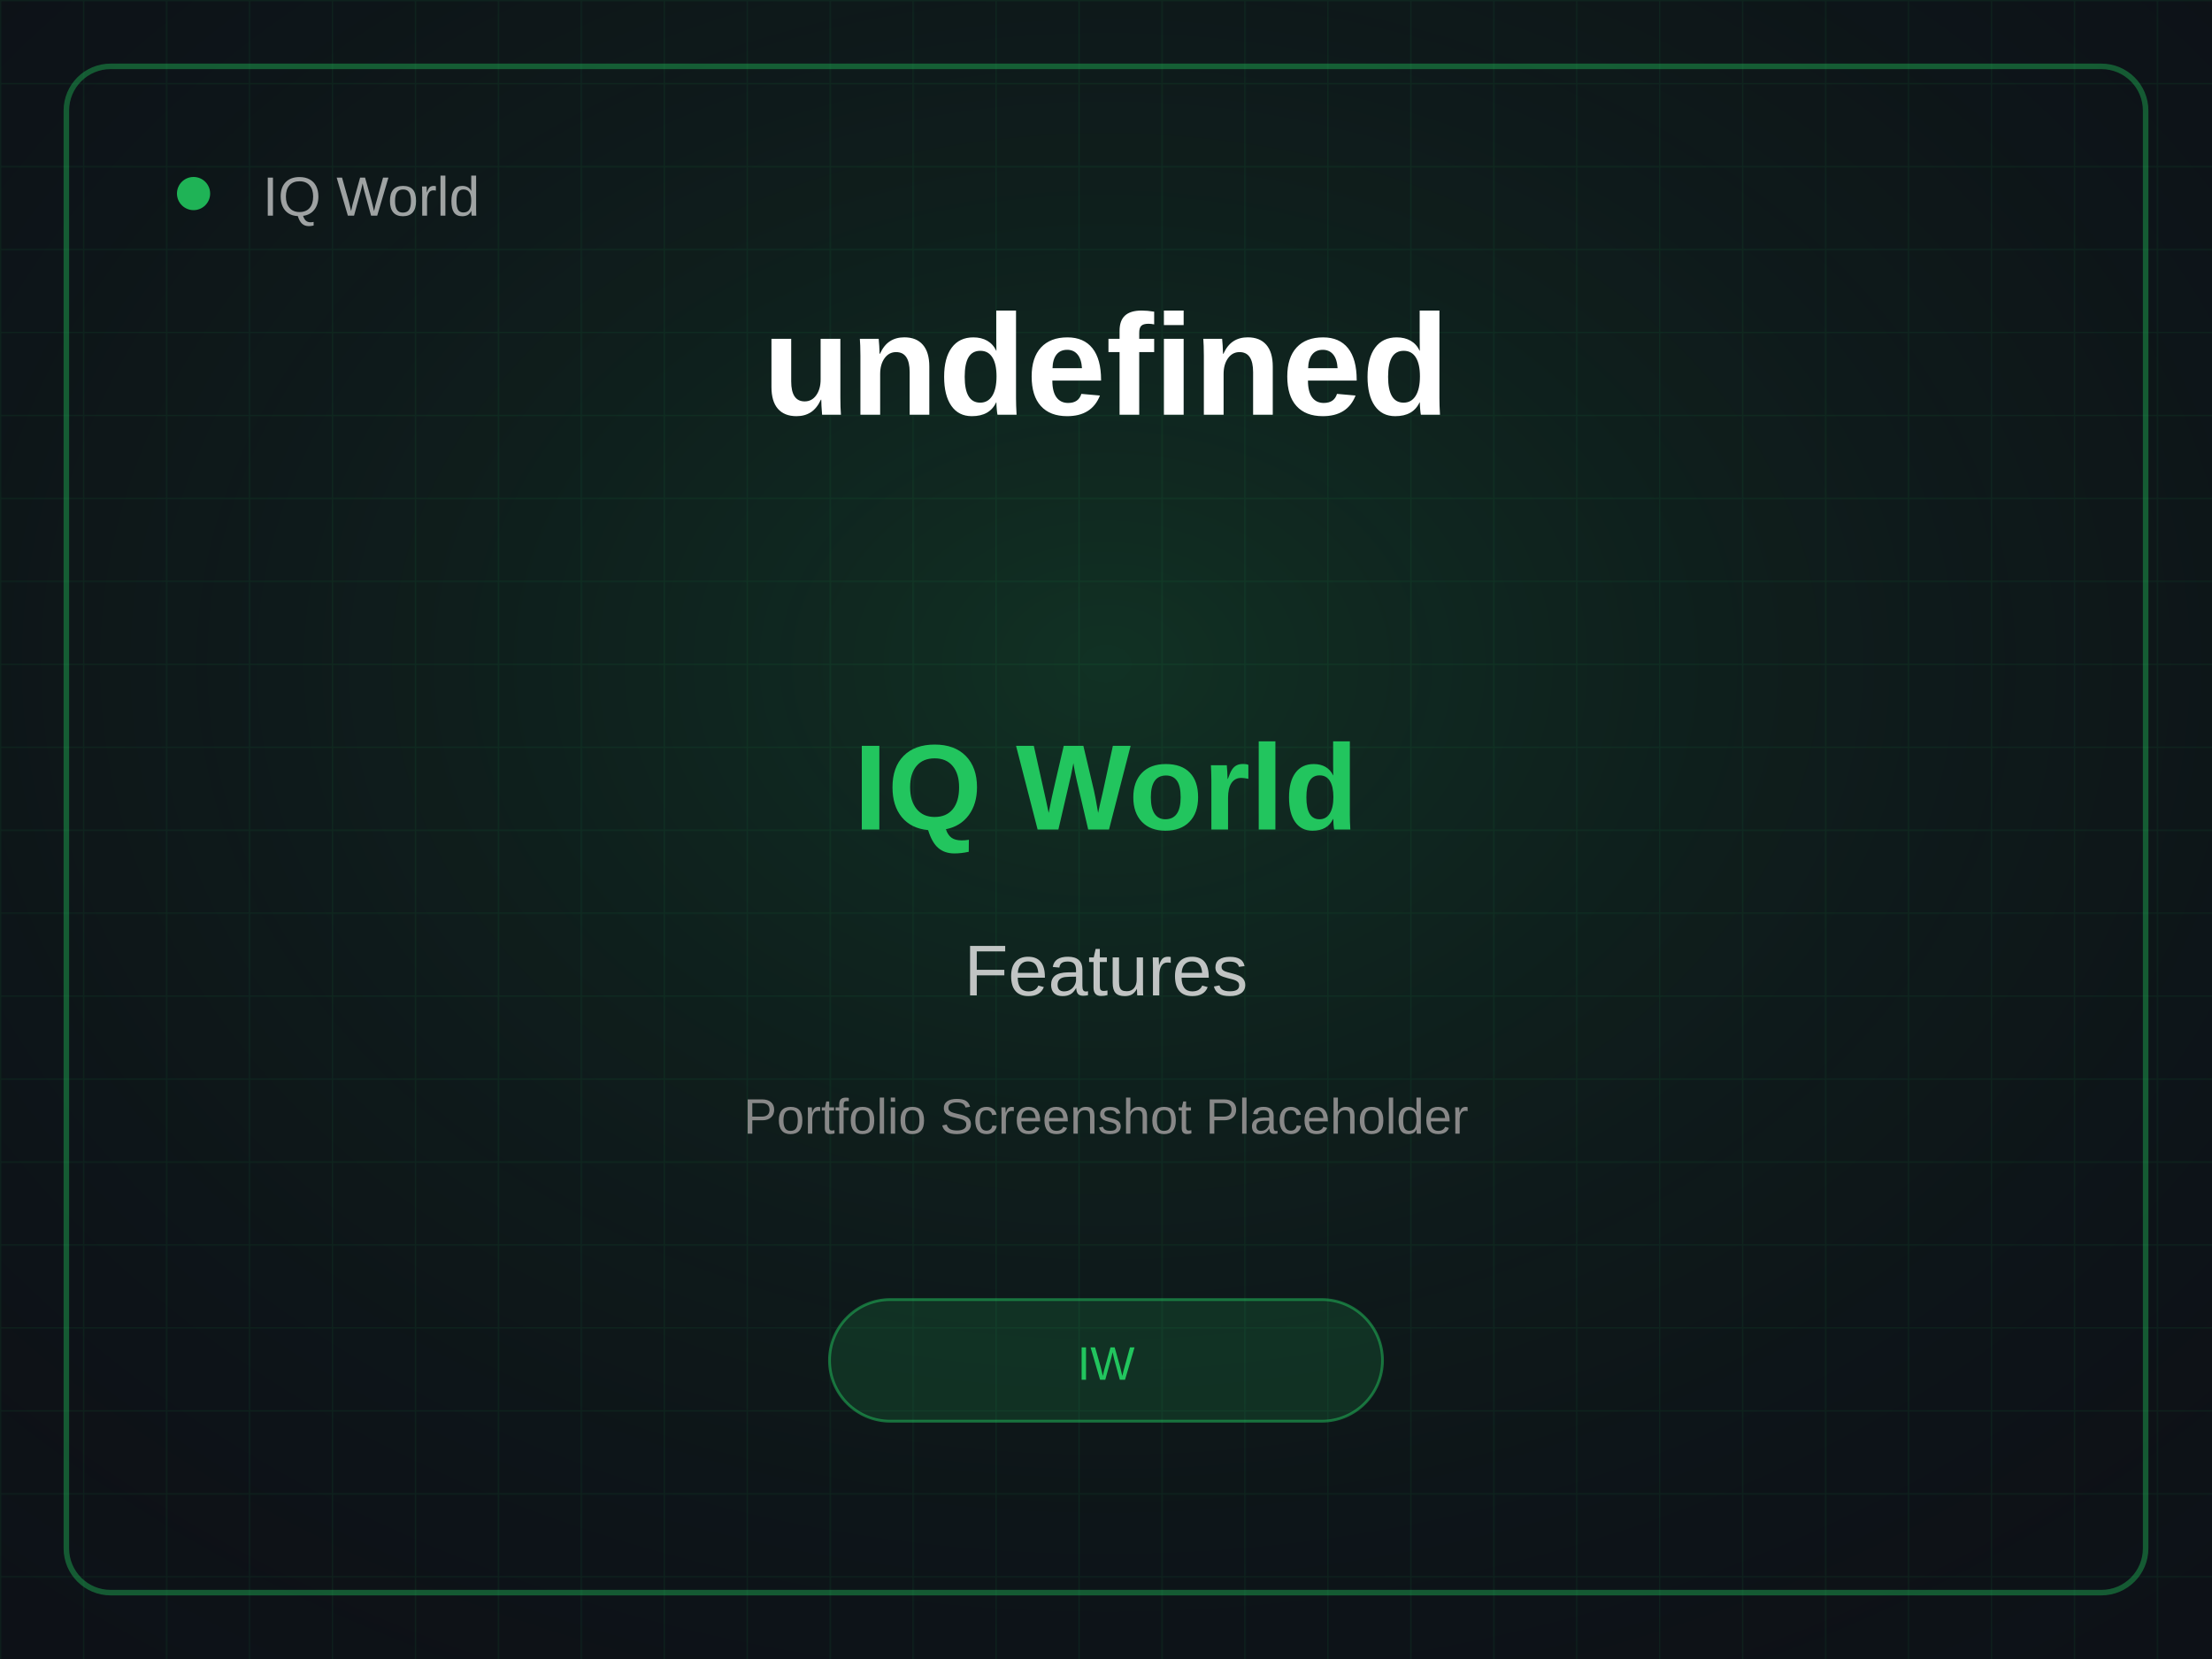
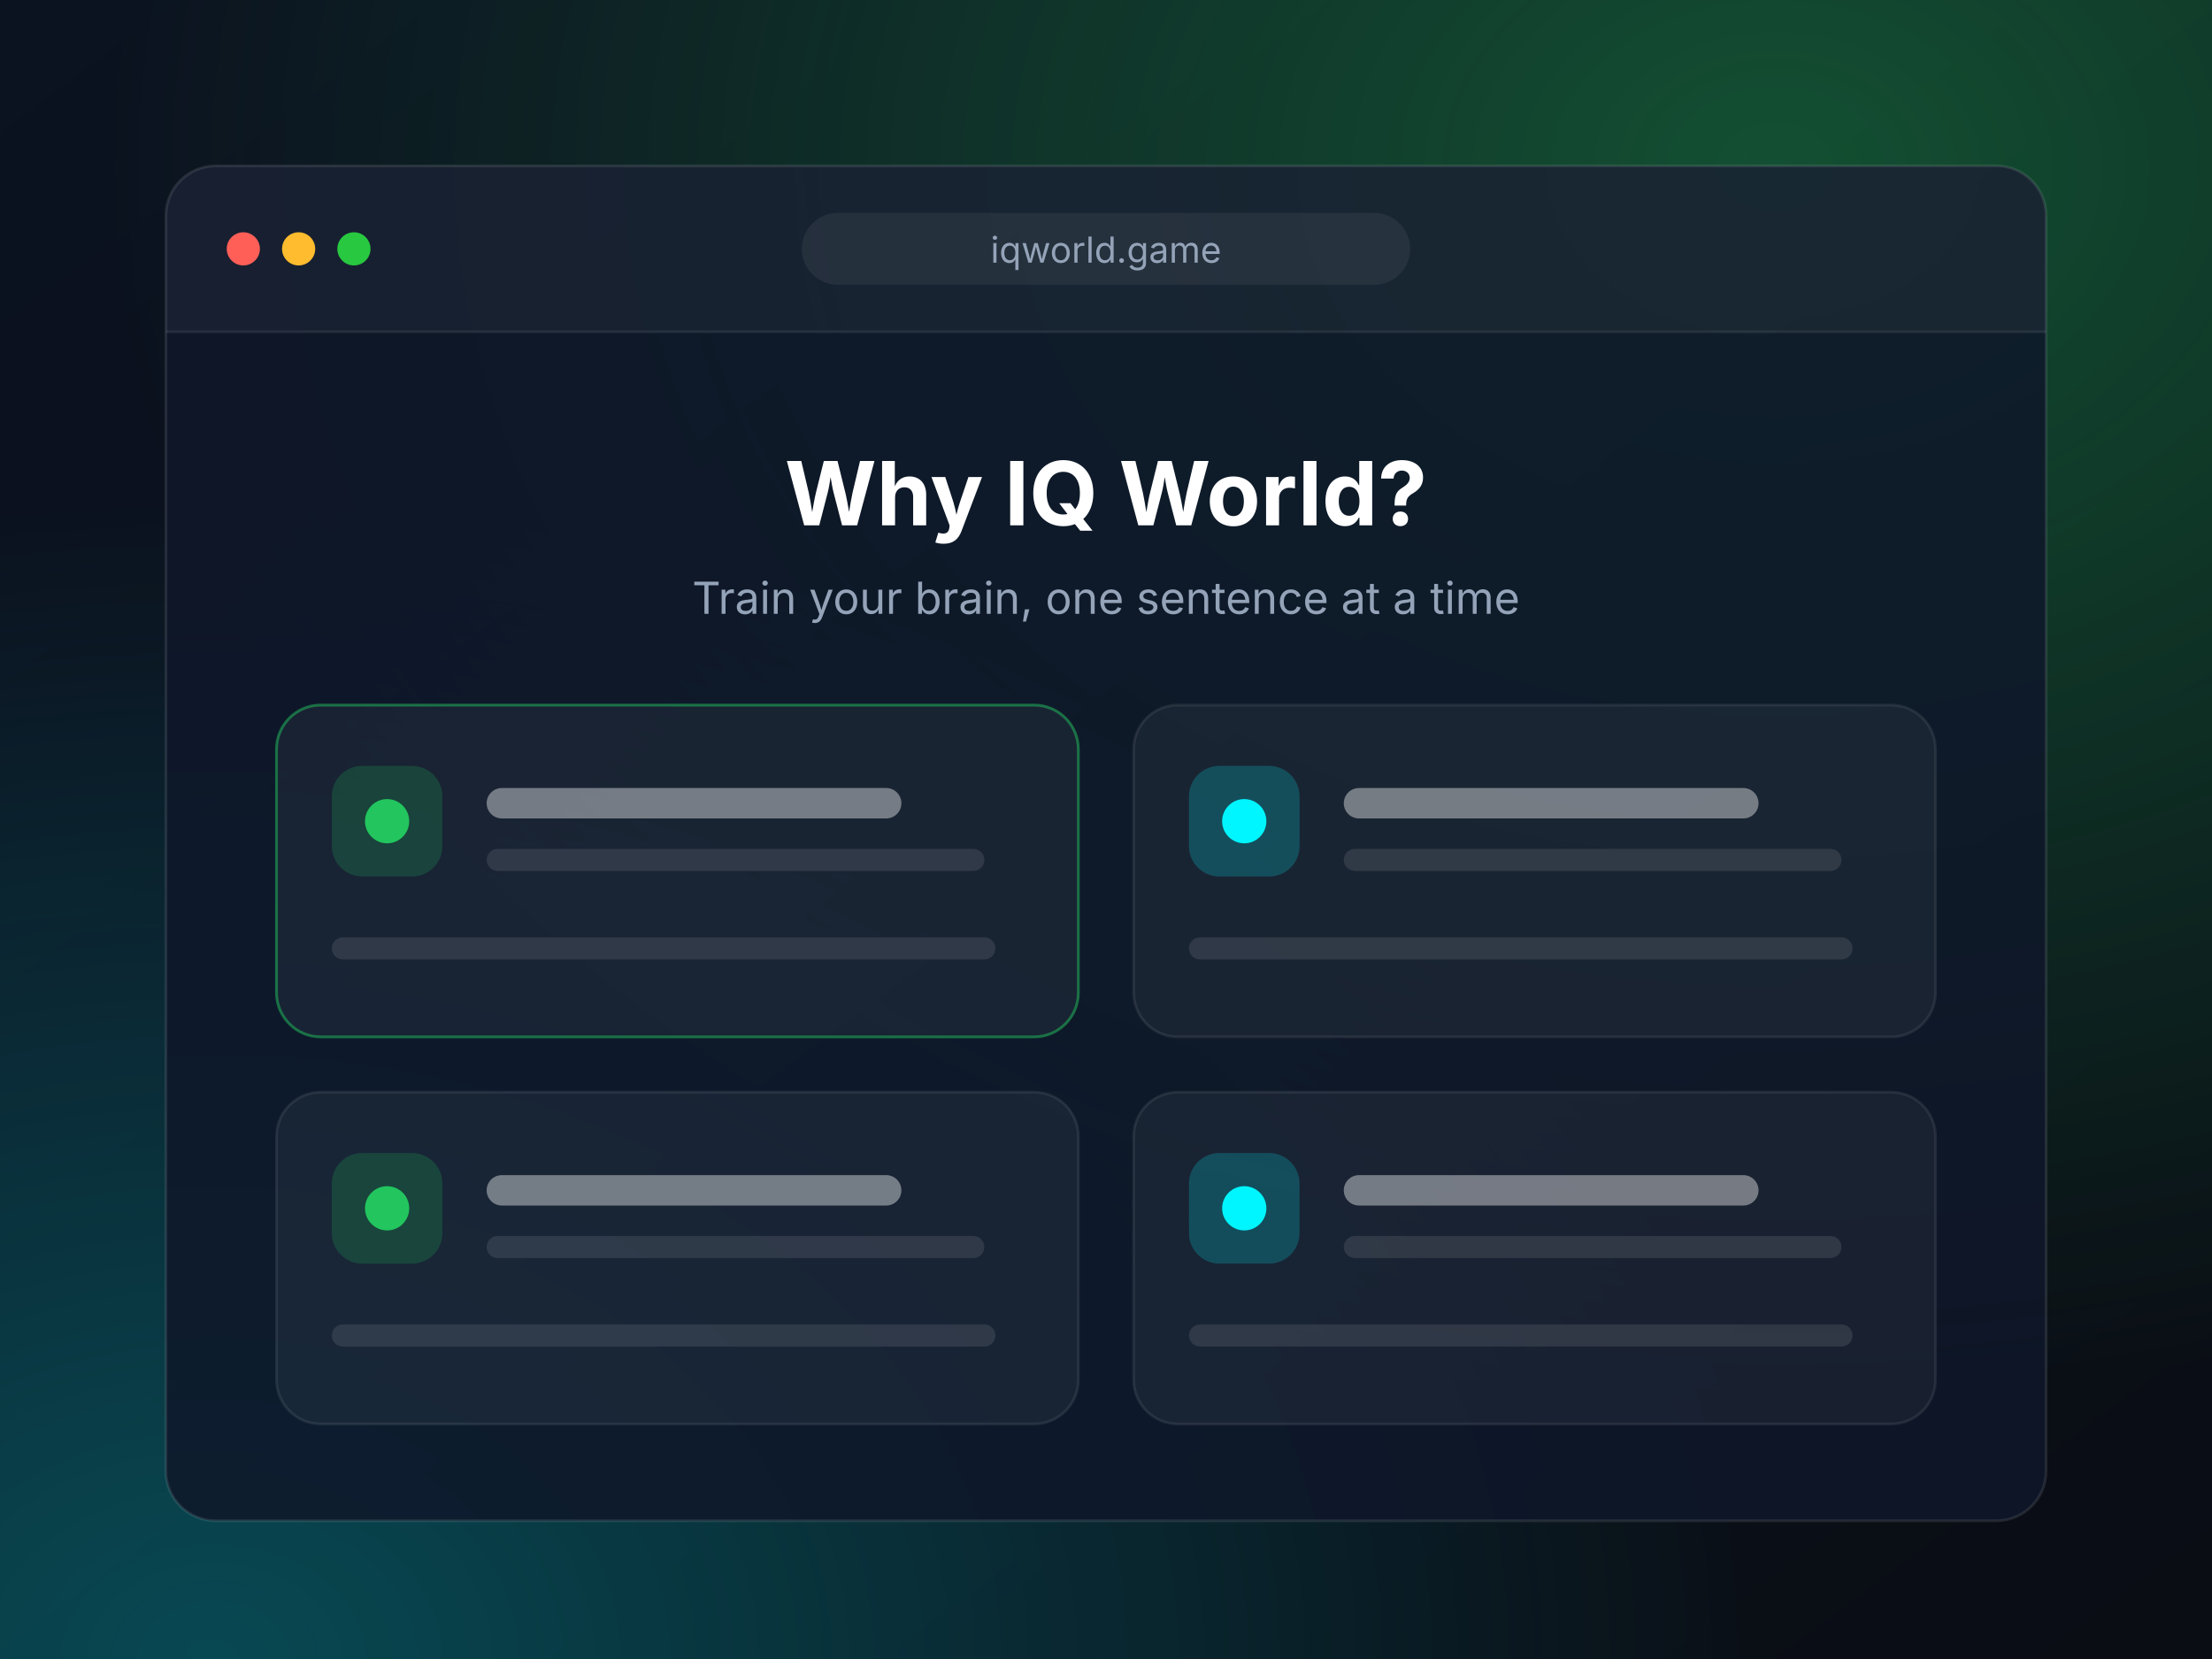
<svg xmlns="http://www.w3.org/2000/svg" width="800" height="600" viewBox="0 0 800 600">
  <defs>
-     <radialGradient id="g" cx="50%" cy="40%" r="80%">
-       <stop offset="0%" stop-color="#22c55e" stop-opacity="0.18" />
-       <stop offset="100%" stop-color="#0d1117" stop-opacity="0" />
+     <linearGradient id="bg" x1="0" y1="0" x2="1" y2="1">
+       <stop offset="0%" stop-color="#0b1220" />
+       <stop offset="100%" stop-color="#0a0d14" />
+     </linearGradient>
+     <radialGradient id="glow" cx="80%" cy="10%" r="75%">
+       <stop offset="0%" stop-color="#22c55e" stop-opacity="0.35" />
+       <stop offset="100%" stop-color="#22c55e" stop-opacity="0" />
    </radialGradient>
-     <pattern id="grid" width="30" height="30" patternUnits="userSpaceOnUse">
-       <path d="M30 0H0V30" fill="none" stroke="#22c55e" stroke-opacity="0.08" />
-     </pattern>
+     <radialGradient id="glow2" cx="10%" cy="100%" r="70%">
+       <stop offset="0%" stop-color="#00f6ff" stop-opacity="0.25" />
+       <stop offset="100%" stop-color="#00f6ff" stop-opacity="0" />
+     </radialGradient>
+     <radialGradient id="orb" cx="50%" cy="50%" r="50%">
+       <stop offset="0%" stop-color="#22c55e" stop-opacity="0.55" />
+       <stop offset="60%" stop-color="#00f6ff" stop-opacity="0.2" />
+       <stop offset="100%" stop-color="#00f6ff" stop-opacity="0" />
+     </radialGradient>
+     <linearGradient id="btn" x1="0" y1="0" x2="1" y2="0">
+       <stop offset="0%" stop-color="#22c55e" />
+       <stop offset="100%" stop-color="#00f6ff" />
+     </linearGradient>
  </defs>
-   <rect width="800" height="600" fill="#0d1117" />
-   <rect width="800" height="600" fill="url(#grid)" />
-   <rect width="800" height="600" fill="url(#g)" />
-   <rect x="24" y="24" width="752" height="552" fill="none" stroke="#22c55e" stroke-opacity="0.4" stroke-width="2" rx="16" />
-   <circle cx="70" cy="70" r="6" fill="#22c55e" fill-opacity="0.9" />
-   <text x="95" y="78" font-family="Arial" font-size="20" fill="#ffffff" fill-opacity="0.6">IQ World</text>
-   <text x="400" y="150" text-anchor="middle" font-family="Arial" font-size="52" font-weight="bold" fill="#ffffff">undefined</text>
-   <text x="400" y="300" text-anchor="middle" font-family="Arial" font-size="44" font-weight="bold" fill="#22c55e">IQ World</text>
-   <text x="400" y="360" text-anchor="middle" font-family="Arial" font-size="26" fill="#e0e0e0" fill-opacity="0.85">Features</text>
-   <text x="400" y="410" text-anchor="middle" font-family="Arial" font-size="18" fill="#888888">Portfolio Screenshot Placeholder</text>
-   <rect x="300" y="470" width="200" height="44" rx="22" fill="#22c55e" fill-opacity="0.15" stroke="#22c55e" stroke-opacity="0.5" />
-   <text x="400" y="499" text-anchor="middle" font-family="Arial" font-size="17" fill="#22c55e">IW</text>
+   <rect width="800" height="600" fill="url(#bg)" />
+   <rect width="800" height="600" fill="url(#glow)" />
+   <rect width="800" height="600" fill="url(#glow2)" />
+   <rect x="60" y="60" width="680" height="490" rx="18" fill="#0f172a" fill-opacity="0.85" stroke="#ffffff" stroke-opacity="0.1" />
+   <path d="M60 78a18 18 0 0 1 18-18h644a18 18 0 0 1 18 18v42H60z" fill="#ffffff" fill-opacity="0.04" />
+   <circle cx="88" cy="90" r="6" fill="#ff5f57" />
+   <circle cx="108" cy="90" r="6" fill="#febc2e" />
+   <circle cx="128" cy="90" r="6" fill="#28c840" />
+   <rect x="290" y="77" width="220" height="26" rx="13" fill="#ffffff" fill-opacity="0.06" />
+   <text x="400" y="95" text-anchor="middle" font-family="Inter, 'Segoe UI', Arial, sans-serif" font-size="13" fill="#94a3b8">iqworld.game</text>
+   <line x1="60" y1="120" x2="740" y2="120" stroke="#ffffff" stroke-opacity="0.08" />
+   <text x="400" y="190" text-anchor="middle" font-family="Inter, 'Segoe UI', Arial, sans-serif" font-size="32" font-weight="700" fill="#ffffff">Why IQ World?</text>
+   <text x="400" y="222" text-anchor="middle" font-family="Inter, 'Segoe UI', Arial, sans-serif" font-size="16" fill="#94a3b8">Train your brain, one sentence at a time</text>
+   <rect x="100" y="255" width="290" height="120" rx="16" fill="#ffffff" fill-opacity="0.05" stroke="#22c55e" stroke-opacity="0.5" />
+   <rect x="120" y="277" width="40" height="40" rx="11" fill="#22c55e" fill-opacity="0.2" />
+   <circle cx="140" cy="297" r="8" fill="#22c55e" />
+   <rect x="176" y="285" width="150" height="11" rx="5.5" fill="#ffffff" fill-opacity="0.4" />
+   <rect x="176" y="307" width="180" height="8" rx="4" fill="#ffffff" fill-opacity="0.1" />
+   <rect x="120" y="339" width="240" height="8" rx="4" fill="#ffffff" fill-opacity="0.1" />
+   <rect x="410" y="255" width="290" height="120" rx="16" fill="#ffffff" fill-opacity="0.05" stroke="#ffffff" stroke-opacity="0.08" />
+   <rect x="430" y="277" width="40" height="40" rx="11" fill="#00f6ff" fill-opacity="0.2" />
+   <circle cx="450" cy="297" r="8" fill="#00f6ff" />
+   <rect x="486" y="285" width="150" height="11" rx="5.5" fill="#ffffff" fill-opacity="0.4" />
+   <rect x="486" y="307" width="180" height="8" rx="4" fill="#ffffff" fill-opacity="0.1" />
+   <rect x="430" y="339" width="240" height="8" rx="4" fill="#ffffff" fill-opacity="0.1" />
+   <rect x="100" y="395" width="290" height="120" rx="16" fill="#ffffff" fill-opacity="0.05" stroke="#ffffff" stroke-opacity="0.08" />
+   <rect x="120" y="417" width="40" height="40" rx="11" fill="#22c55e" fill-opacity="0.2" />
+   <circle cx="140" cy="437" r="8" fill="#22c55e" />
+   <rect x="176" y="425" width="150" height="11" rx="5.5" fill="#ffffff" fill-opacity="0.4" />
+   <rect x="176" y="447" width="180" height="8" rx="4" fill="#ffffff" fill-opacity="0.1" />
+   <rect x="120" y="479" width="240" height="8" rx="4" fill="#ffffff" fill-opacity="0.1" />
+   <rect x="410" y="395" width="290" height="120" rx="16" fill="#ffffff" fill-opacity="0.05" stroke="#ffffff" stroke-opacity="0.08" />
+   <rect x="430" y="417" width="40" height="40" rx="11" fill="#00f6ff" fill-opacity="0.2" />
+   <circle cx="450" cy="437" r="8" fill="#00f6ff" />
+   <rect x="486" y="425" width="150" height="11" rx="5.5" fill="#ffffff" fill-opacity="0.4" />
+   <rect x="486" y="447" width="180" height="8" rx="4" fill="#ffffff" fill-opacity="0.1" />
+   <rect x="430" y="479" width="240" height="8" rx="4" fill="#ffffff" fill-opacity="0.1" />
</svg>
